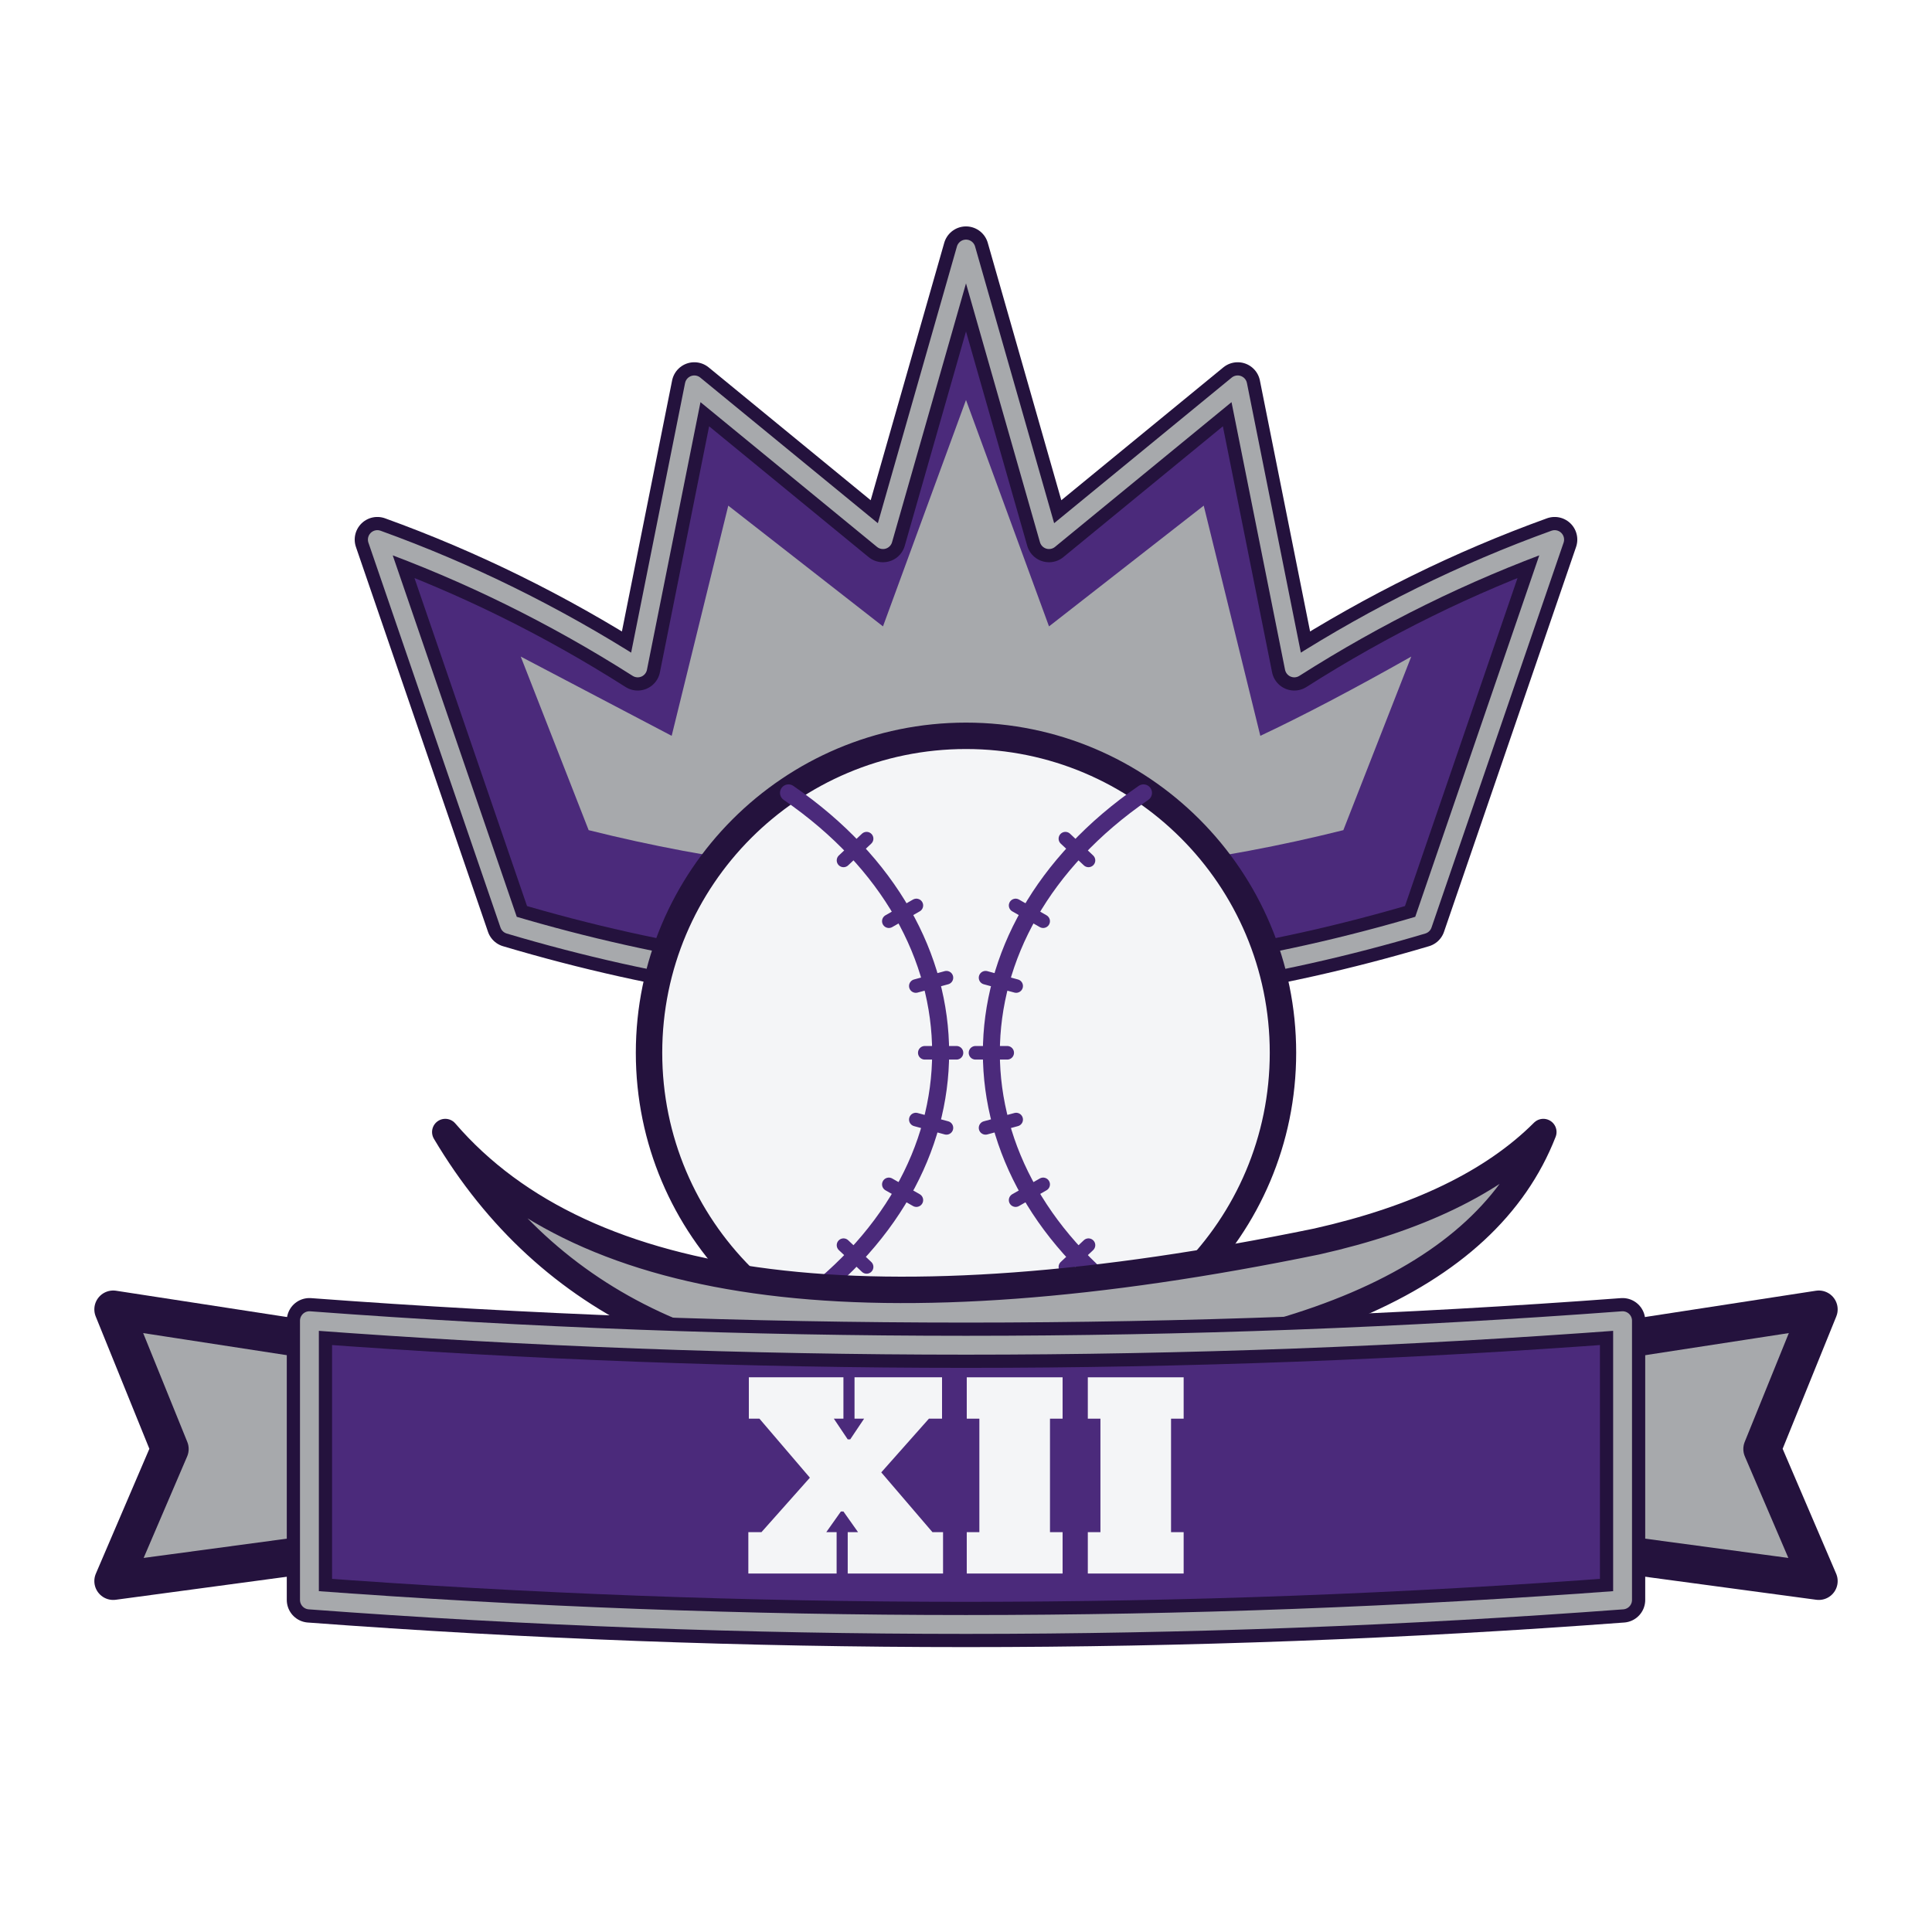
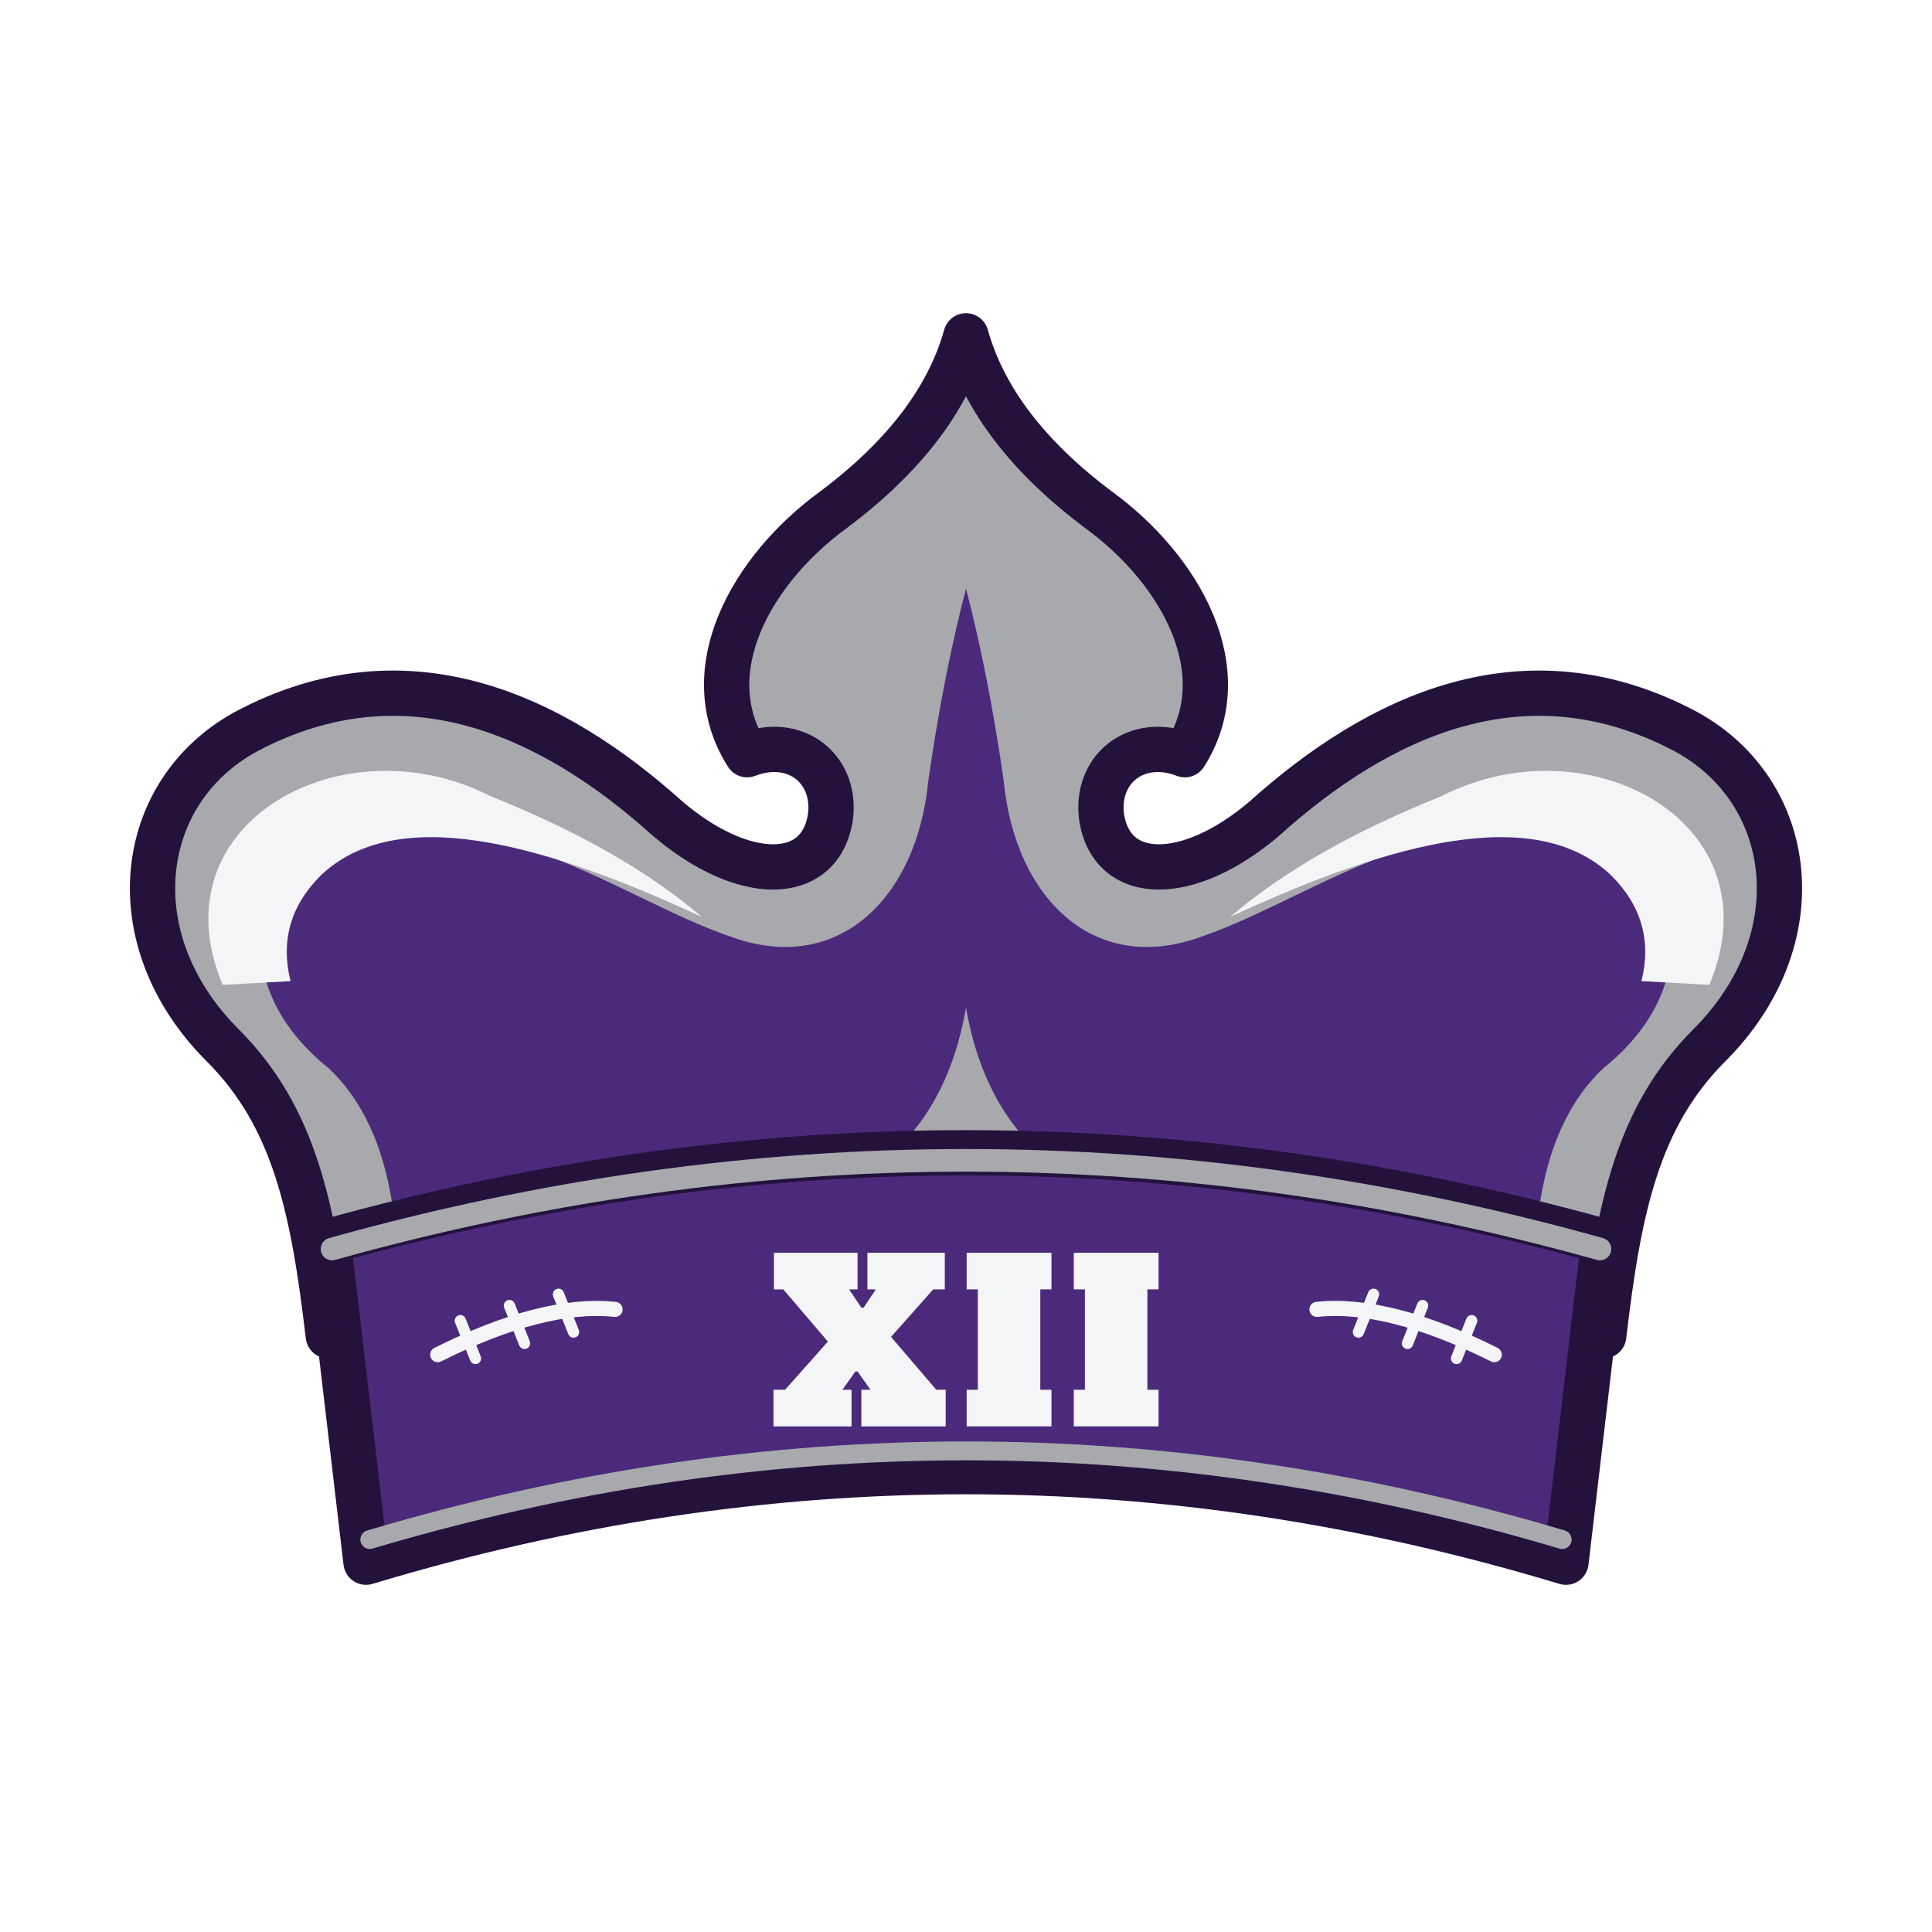
<svg xmlns="http://www.w3.org/2000/svg" width="512" height="512" viewBox="0 0 512 512">
  <g id="crown-baseball-signature">
-     <path d="M100 143 Q136 156 169 177 L184 102 L234 143 L256 66 L278 143 L328 102 L343 177 Q376 156 412 143 L377 245 Q256 281 135 245Z" fill="#4B2A7B" stroke="#24123D" stroke-width="12" stroke-linejoin="round" stroke-linecap="round" />
-     <path d="M100 143 Q136 156 169 177 L184 102 L234 143 L256 66 L278 143 L328 102 L343 177 Q376 156 412 143 L377 245 Q256 281 135 245Z" fill="none" stroke="#A7A9AC" stroke-width="5" stroke-linejoin="round" stroke-linecap="round" />
-     <path d="M138 174 L156 220 Q256 245 356 220 L374 174 Q351 187 334 195 L319 134 L278 166 L256 106 L234 166 L193 134 L178 195Z" fill="#A7A9AC" />
-     <g id="baseball-and-stitches">
-       <circle cx="256" cy="279" r="84" fill="#F4F5F7" stroke="#24123D" stroke-width="7" />
-       <path d="M303.040 210.120 C249.280 247.080 249.280 310.920 303.040 347.880" fill="none" stroke="#4B2A7B" stroke-width="4.5" stroke-linejoin="round" stroke-linecap="round" />
-       <path d="M288.458 228.014 L282.342 222.256" fill="none" stroke="#4B2A7B" stroke-width="3.6" stroke-linejoin="round" stroke-linecap="round" />
-       <path d="M276.447 244.124 L269.153 239.956" fill="none" stroke="#4B2A7B" stroke-width="3.6" stroke-linejoin="round" stroke-linecap="round" />
-       <path d="M269.294 261.304 L261.186 259.106" fill="none" stroke="#4B2A7B" stroke-width="3.6" stroke-linejoin="round" stroke-linecap="round" />
-       <path d="M266.920 279.000 L258.520 279.000" fill="none" stroke="#4B2A7B" stroke-width="3.6" stroke-linejoin="round" stroke-linecap="round" />
-       <path d="M269.294 296.696 L261.186 298.894" fill="none" stroke="#4B2A7B" stroke-width="3.6" stroke-linejoin="round" stroke-linecap="round" />
-       <path d="M276.447 313.876 L269.153 318.044" fill="none" stroke="#4B2A7B" stroke-width="3.6" stroke-linejoin="round" stroke-linecap="round" />
-       <path d="M288.458 329.986 L282.342 335.744" fill="none" stroke="#4B2A7B" stroke-width="3.6" stroke-linejoin="round" stroke-linecap="round" />
-       <path d="M208.960 210.120 C262.720 247.080 262.720 310.920 208.960 347.880" fill="none" stroke="#4B2A7B" stroke-width="4.5" stroke-linejoin="round" stroke-linecap="round" />
-       <path d="M229.658 222.256 L223.542 228.014" fill="none" stroke="#4B2A7B" stroke-width="3.6" stroke-linejoin="round" stroke-linecap="round" />
-       <path d="M242.847 239.956 L235.553 244.124" fill="none" stroke="#4B2A7B" stroke-width="3.6" stroke-linejoin="round" stroke-linecap="round" />
-       <path d="M250.814 259.106 L242.706 261.304" fill="none" stroke="#4B2A7B" stroke-width="3.6" stroke-linejoin="round" stroke-linecap="round" />
-       <path d="M253.480 279.000 L245.080 279.000" fill="none" stroke="#4B2A7B" stroke-width="3.6" stroke-linejoin="round" stroke-linecap="round" />
-       <path d="M250.814 298.894 L242.706 296.696" fill="none" stroke="#4B2A7B" stroke-width="3.6" stroke-linejoin="round" stroke-linecap="round" />
-       <path d="M242.847 318.044 L235.553 313.876" fill="none" stroke="#4B2A7B" stroke-width="3.6" stroke-linejoin="round" stroke-linecap="round" />
-       <path d="M229.658 335.744 L223.542 329.986" fill="none" stroke="#4B2A7B" stroke-width="3.6" stroke-linejoin="round" stroke-linecap="round" />
-     </g>
-     <path d="M118 300 Q174 365 349 329 Q389 320 409 300 Q386 359 257 365 Q159 369 118 300Z" fill="#A7A9AC" stroke="#24123D" stroke-width="7" stroke-linejoin="round" stroke-linecap="round" />
+     <path d="M87 354 C83 320 78 296 59 277 C31 249 36 210 65 194 C108 171 147 190 177 217 C197 234 217 234 220 217 C222 204 211 195 198 200 C184 178 199 151 221 135 Q249 114 256 89 Q263 114 291 135 C313 151 328 178 314 200 C301 195 290 204 292 217 C295 234 315 234 335 217 C365 190 404 171 447 194 C476 210 481 249 453 277 C434 296 429 320 425 354Z" fill="#A7A9AC" stroke="#24123D" stroke-width="12" stroke-linejoin="round" stroke-linecap="round" />
+     <path d="M87 283 C62 263 64 234 89 224 C128 209 164 238 193 248 C222 259 243 238 246 207 Q250 179 256 156 Q262 179 266 207 C269 238 290 259 319 248 C348 238 384 209 423 224 C448 234 450 263 425 283 Q409 298 407 329 Q337 305 281 310 Q261 296 256 267 Q251 296 231 310 Q175 305 105 329 Q103 298 87 283Z" fill="#4B2A7B" />
+     <path d="M59 261 C41 218 91 191 130 211 Q165 225 186 243 C143 223 105 213 85 232 Q73 244 77 260Z" fill="#F4F5F7" />
+     <path d="M453 261 C471 218 421 191 382 211 Q347 225 326 243 C369 223 407 213 427 232 Q439 244 435 260Z" fill="#F4F5F7" />
+     <path d="M87 329 Q256 282 425 329 L415 414 Q256 366 97 414Z" fill="#4B2A7B" stroke="#24123D" stroke-width="12" stroke-linejoin="round" stroke-linecap="round" />
+     <path d="M88 331 Q256 284 424 331" fill="none" stroke="#A7A9AC" stroke-width="6" stroke-linejoin="round" stroke-linecap="round" />
+     <path d="M98 408 Q256 361 414 408" fill="none" stroke="#A7A9AC" stroke-width="5" stroke-linejoin="round" stroke-linecap="round" />
  </g>
-   <g id="roman-ribbon">
-     <path d="M82 355 L30 347 L45 384 L30 419 L82 412Z" fill="#A7A9AC" stroke="#24123D" stroke-width="10" stroke-linejoin="round" stroke-linecap="round" />
-     <g transform="translate(512 0) scale(-1 1)">
-       <path d="M82 355 L30 347 L45 384 L30 419 L82 412Z" fill="#A7A9AC" stroke="#24123D" stroke-width="10" stroke-linejoin="round" stroke-linecap="round" />
-     </g>
-     <path d="M82 350 Q256 363 430 350 V424 Q256 437 82 424Z" fill="#4B2A7B" stroke="#24123D" stroke-width="12" stroke-linejoin="round" stroke-linecap="round" />
-     <path d="M82 350 Q256 363 430 350 V424 Q256 437 82 424Z" fill="none" stroke="#A7A9AC" stroke-width="5" stroke-linejoin="round" stroke-linecap="round" />
-     <g id="outlined-wordmark" data-wordmark="XII" data-font="Alfa Slab One Regular" transform="translate(197.383 417) scale(0.066838 -0.066838)">
-       <path d="M744 164H786V0H408V164H449L391 246H381L323 164H364V0H14V164H66L258 380L58 614H16V778H391V614H353L408 532H418L473 614H435V778H782V614H730L541 401Z" transform="translate(0 0)" fill="#F4F5F7" data-glyph="X" />
-       <path d="M20 0V164H70V614H20V778H400V614H350V164H400V0Z" transform="translate(860 0)" fill="#F4F5F7" data-glyph="I" />
-       <path d="M20 0V164H70V614H20V778H400V614H350V164H400V0Z" transform="translate(1340 0)" fill="#F4F5F7" data-glyph="I" />
-     </g>
+   <g id="outlined-wordmark" data-wordmark="XII" data-font="Alfa Slab One Regular" transform="translate(204.1465 378) scale(0.059126 -0.059126)">
+     <path d="M744 164H786V0H408V164H449L391 246H381L323 164H364V0H14V164H66L258 380L58 614H16V778H391V614H353L408 532H418L473 614H435V778H782V614H730L541 401Z" transform="translate(0 0)" fill="#F4F5F7" data-glyph="X" />
+     <path d="M20 0V164H70V614H20V778H400V614H350V164H400V0Z" transform="translate(860 0)" fill="#F4F5F7" data-glyph="I" />
+     <path d="M20 0V164H70V614H20V778H400V614H350V164H400V0Z" transform="translate(1340 0)" fill="#F4F5F7" data-glyph="I" />
+   </g>
+   <path d="M116 359 Q144 345 163 347" fill="none" stroke="#F4F5F7" stroke-width="4" stroke-linejoin="round" stroke-linecap="round" />
+   <path d="M122 350 L126 360" fill="none" stroke="#F4F5F7" stroke-width="3" stroke-linejoin="round" stroke-linecap="round" />
+   <path d="M135 346 L139 356" fill="none" stroke="#F4F5F7" stroke-width="3" stroke-linejoin="round" stroke-linecap="round" />
+   <path d="M148 343 L152 353" fill="none" stroke="#F4F5F7" stroke-width="3" stroke-linejoin="round" stroke-linecap="round" />
+   <g transform="translate(512 0) scale(-1 1)">
+     <path d="M116 359 Q144 345 163 347" fill="none" stroke="#F4F5F7" stroke-width="4" stroke-linejoin="round" stroke-linecap="round" />
+     <path d="M122 350 L126 360" fill="none" stroke="#F4F5F7" stroke-width="3" stroke-linejoin="round" stroke-linecap="round" />
+     <path d="M135 346 L139 356" fill="none" stroke="#F4F5F7" stroke-width="3" stroke-linejoin="round" stroke-linecap="round" />
+     <path d="M148 343 L152 353" fill="none" stroke="#F4F5F7" stroke-width="3" stroke-linejoin="round" stroke-linecap="round" />
  </g>
</svg>
